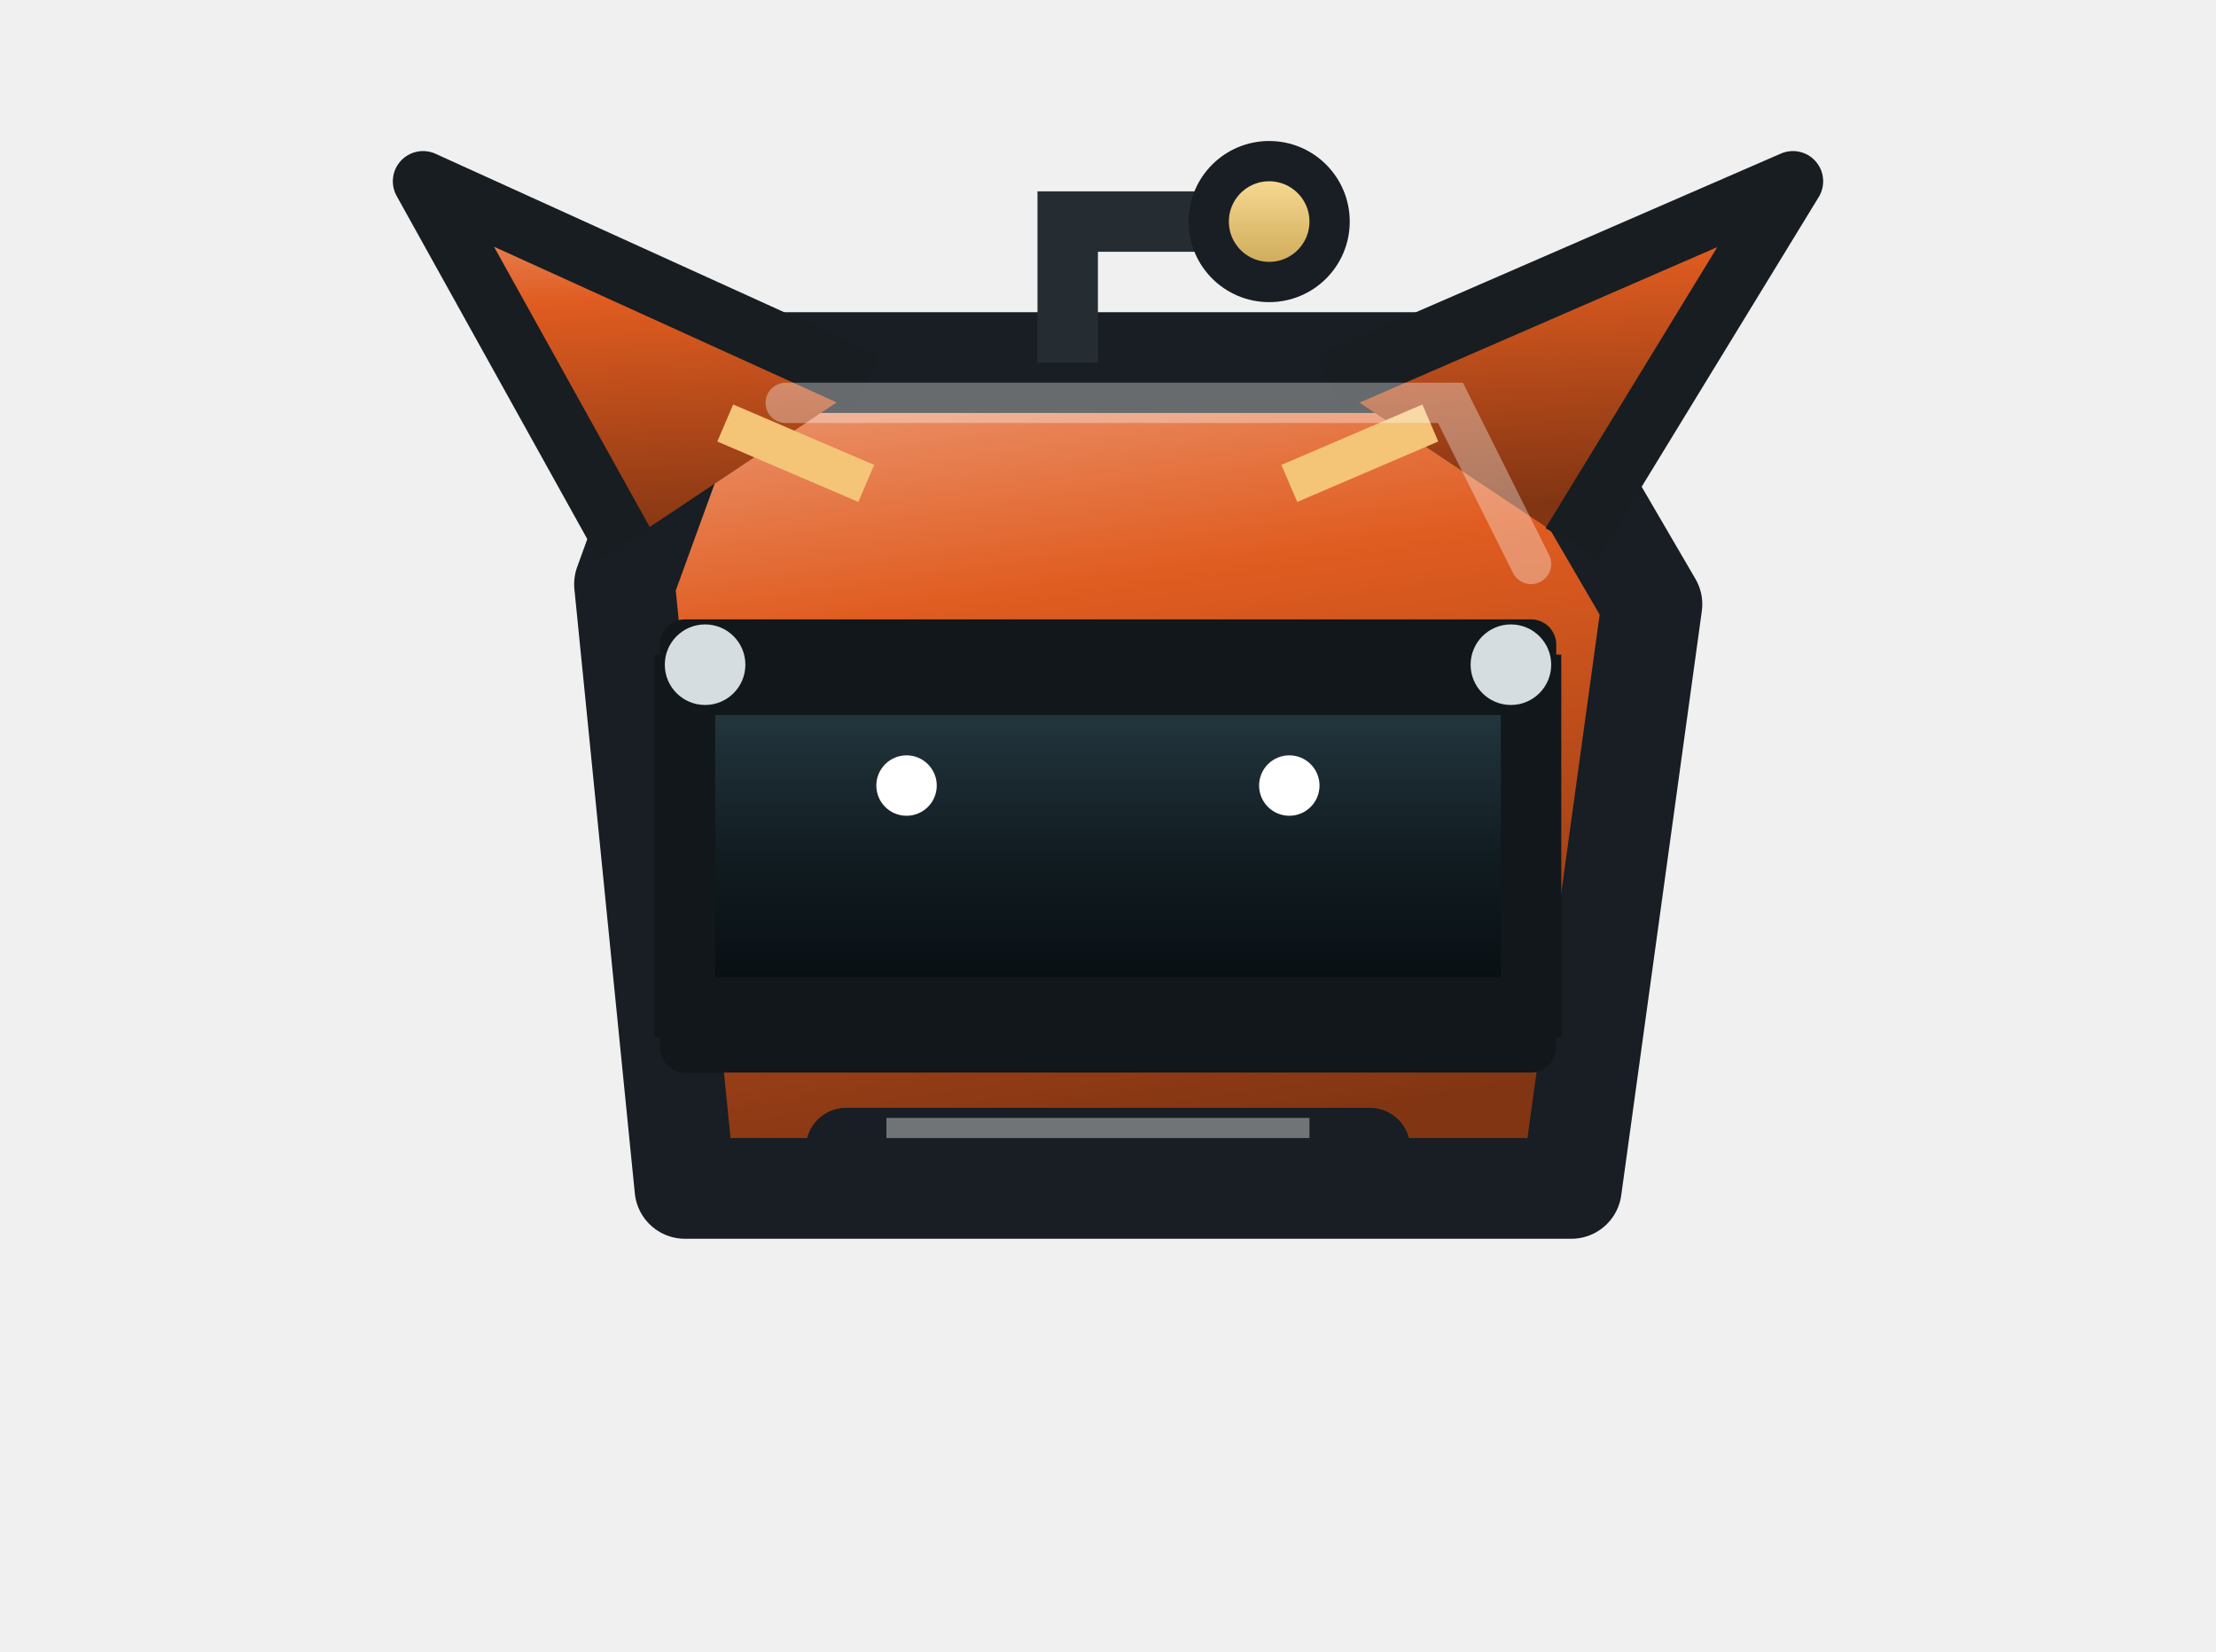
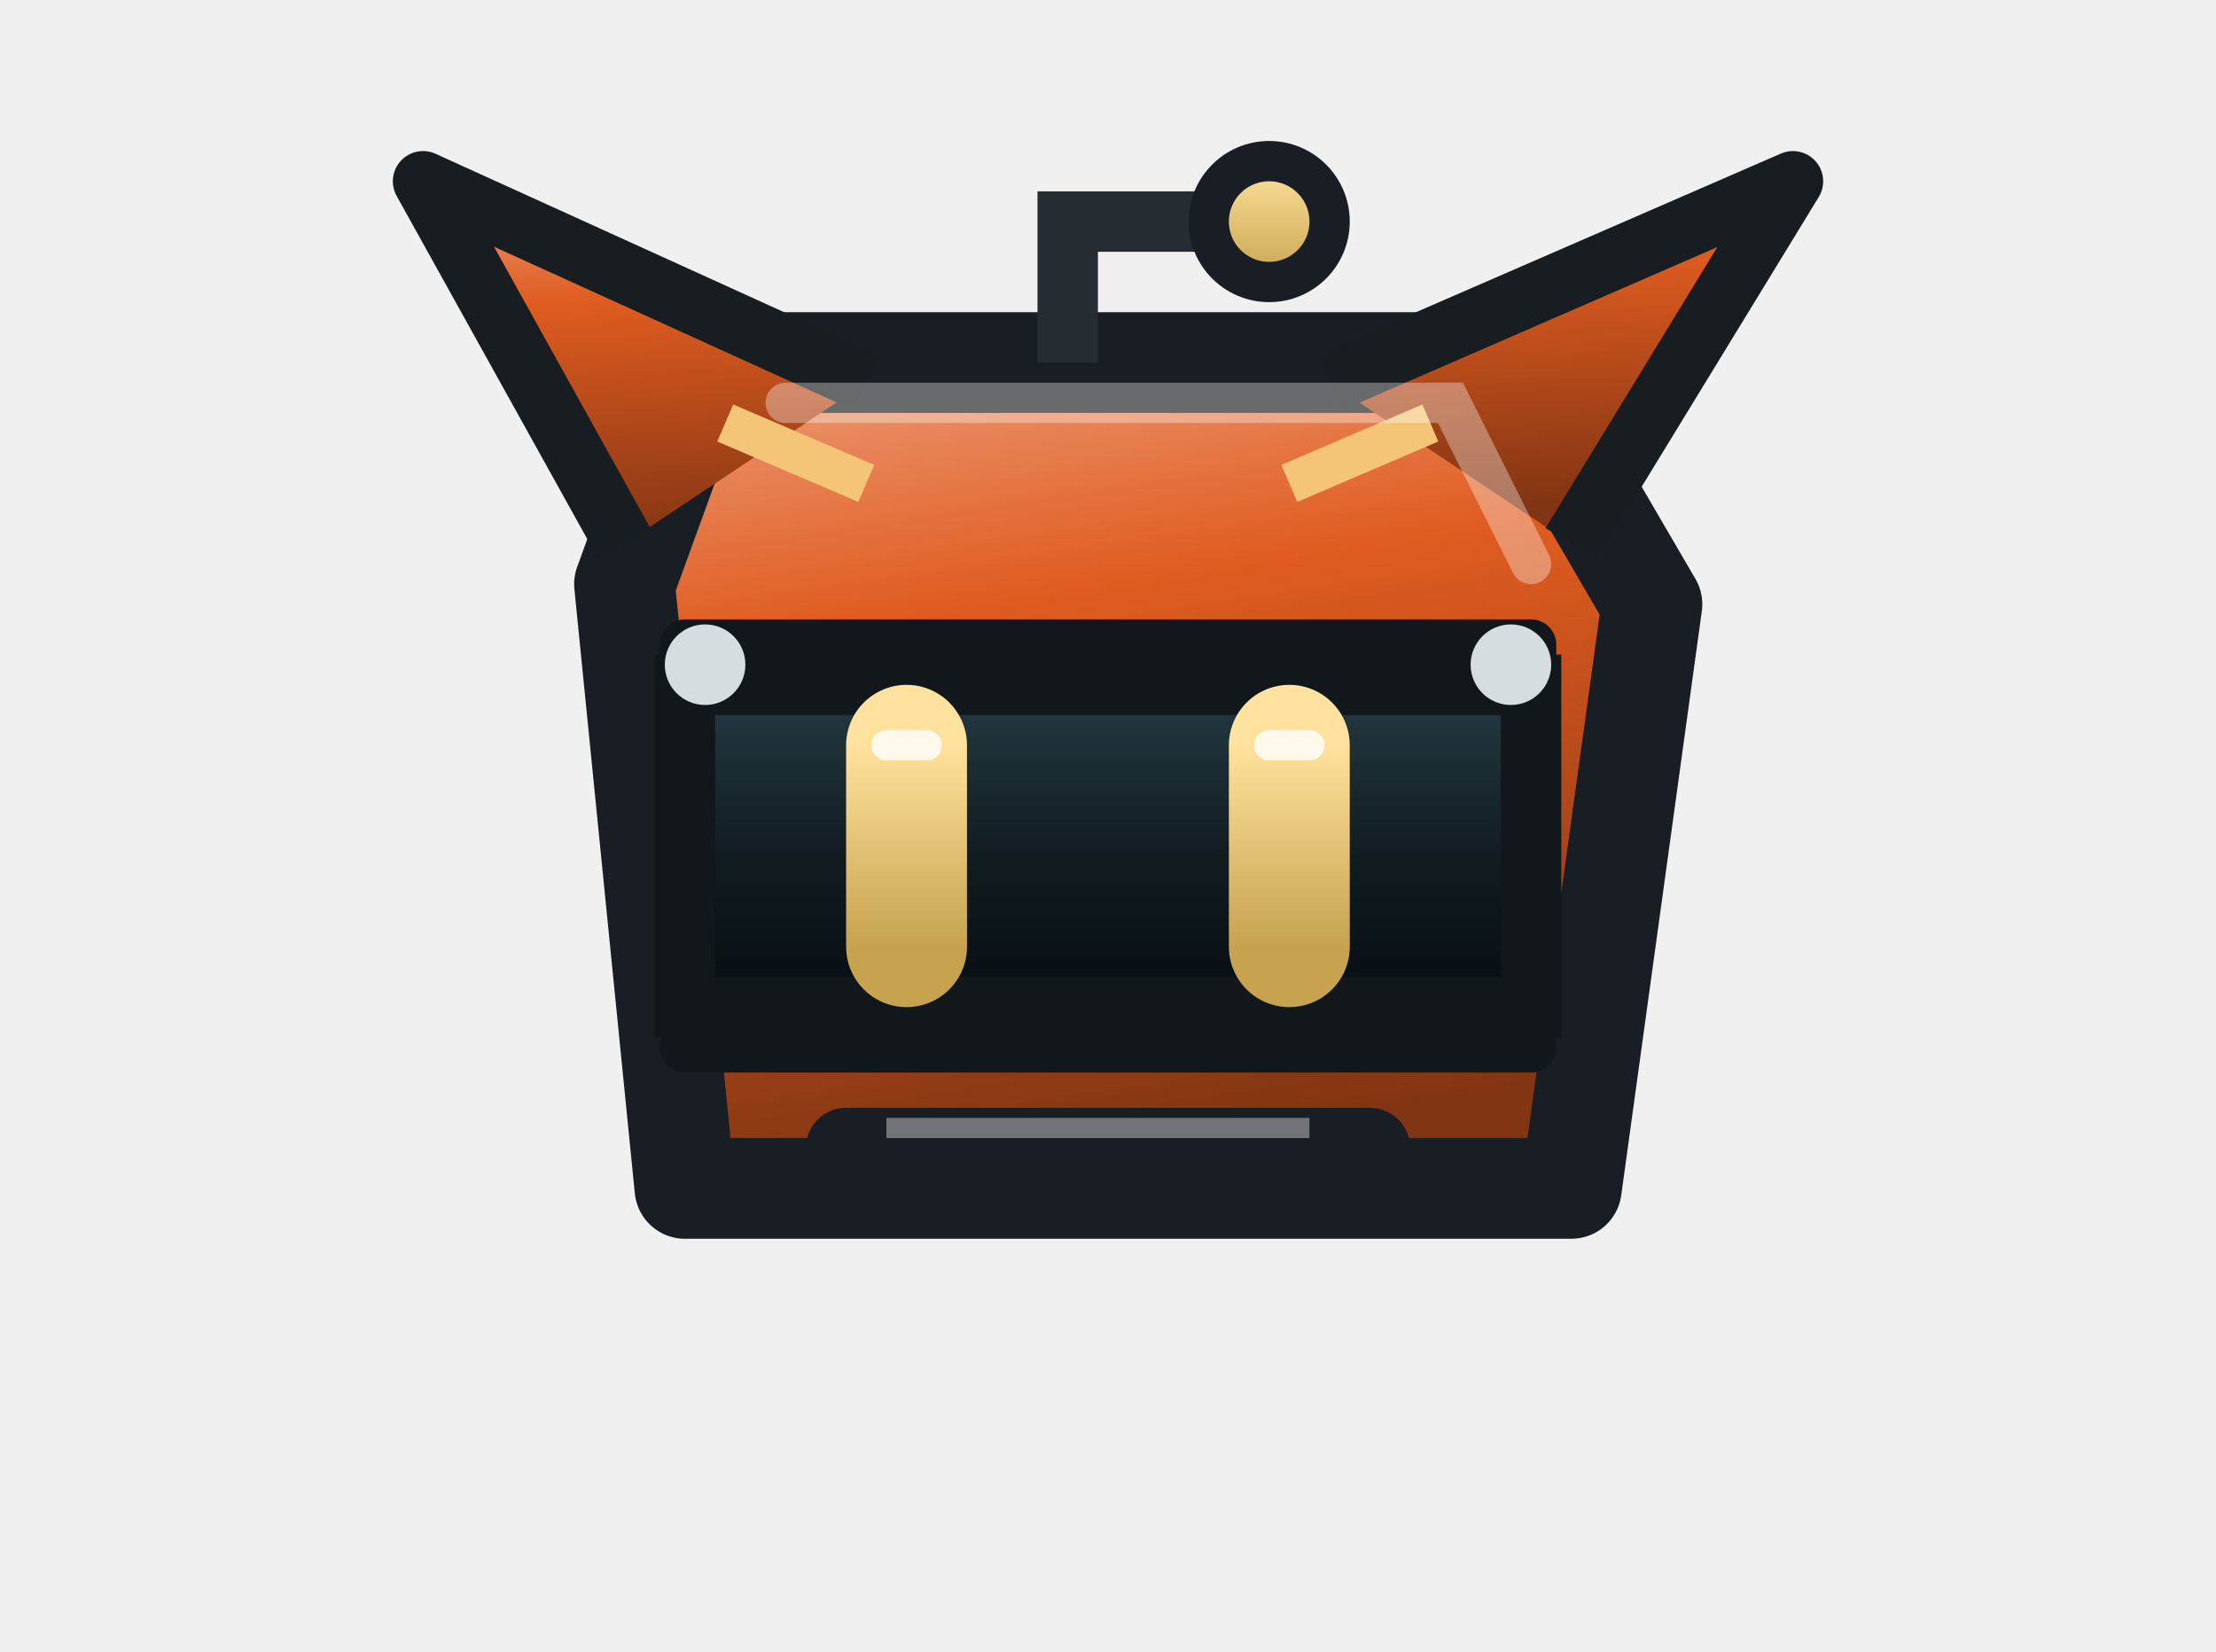
<svg xmlns="http://www.w3.org/2000/svg" viewBox="0 0 110 82" role="img" aria-label="ÇİFT-6 head">
  <defs>
    <linearGradient id="tilki-head-shell" x1="0" y1="0" x2="0.18" y2="1">
      <stop stop-color="#eda07e" />
      <stop offset=".34" stop-color="#e05c20" />
      <stop offset="1" stop-color="#823513" />
    </linearGradient>
    <linearGradient id="tilki-head-metal" x1="0" y1="0" x2="0" y2="1">
      <stop stop-color="#67747a" />
      <stop offset=".38" stop-color="#3b474d" />
      <stop offset="1" stop-color="#20282d" />
    </linearGradient>
    <linearGradient id="tilki-head-accent" x1="0" y1="0" x2="0" y2="1">
      <stop stop-color="#ffe29d" />
      <stop offset="1" stop-color="#c7a350" />
    </linearGradient>
    <linearGradient id="tilki-head-glass" x1="0" y1="0" x2="0" y2="1">
      <stop stop-color="#263a43" />
      <stop offset=".55" stop-color="#101b20" />
      <stop offset="1" stop-color="#070d11" />
    </linearGradient>
  </defs>
  <g>
    <path d="M31 29 35 18h40l7 12-4 29H34z" fill="url(#tilki-head-shell)" stroke="#181e23" stroke-width="5" stroke-linejoin="round" />
    <path d="M31 27 21 9l22 10M78 27 89 9 66 19" fill="url(#tilki-head-shell)" stroke="#171d21" stroke-width="3" stroke-linejoin="round" />
    <path d="M36 21l7 3m28-3-7 3" stroke="#f4c477" stroke-width="2" />
    <path d="M34 32h42v20H34z" fill="url(#tilki-head-glass)" stroke="#11171b" stroke-width="2.5" stroke-linejoin="round" />
    <path d="M34 34h42v16H34z" fill="url(#tilki-head-glass)" stroke="#11171b" stroke-width="3" />
-     <path d="M40 42h12m7 0h12" stroke="url(#tilki-head-accent)" stroke-width="5" stroke-linecap="round" />
-     <circle cx="45" cy="39" r="1.5" fill="#fff" />
-     <circle cx="64" cy="39" r="1.5" fill="#fff" />
+     <path d="M45 37v10m19-10v10" stroke="url(#tilki-head-accent)" stroke-width="6" stroke-linecap="round" />
+     <path d="M44 37h2m17 0h2" stroke="#fff" stroke-opacity=".8" stroke-width="1.5" stroke-linecap="round" />
    <path d="M42 57h26" stroke="#181e23" stroke-width="4" stroke-linecap="round" />
    <path d="M44 56h21" stroke="#ffffff" stroke-opacity=".38" stroke-width="1" />
    <path d="M39 20h33l4 8" fill="none" stroke="#ffffff" stroke-opacity=".34" stroke-width="2" stroke-linecap="round" />
    <circle cx="35" cy="33" r="2" fill="#d5dde0" />
    <circle cx="75" cy="33" r="2" fill="#d5dde0" />
    <path d="M53 18V11h8" fill="none" stroke="#252d32" stroke-width="3" />
    <circle cx="63" cy="11" r="3" fill="url(#tilki-head-accent)" stroke="#181e23" stroke-width="2" />
  </g>
</svg>
